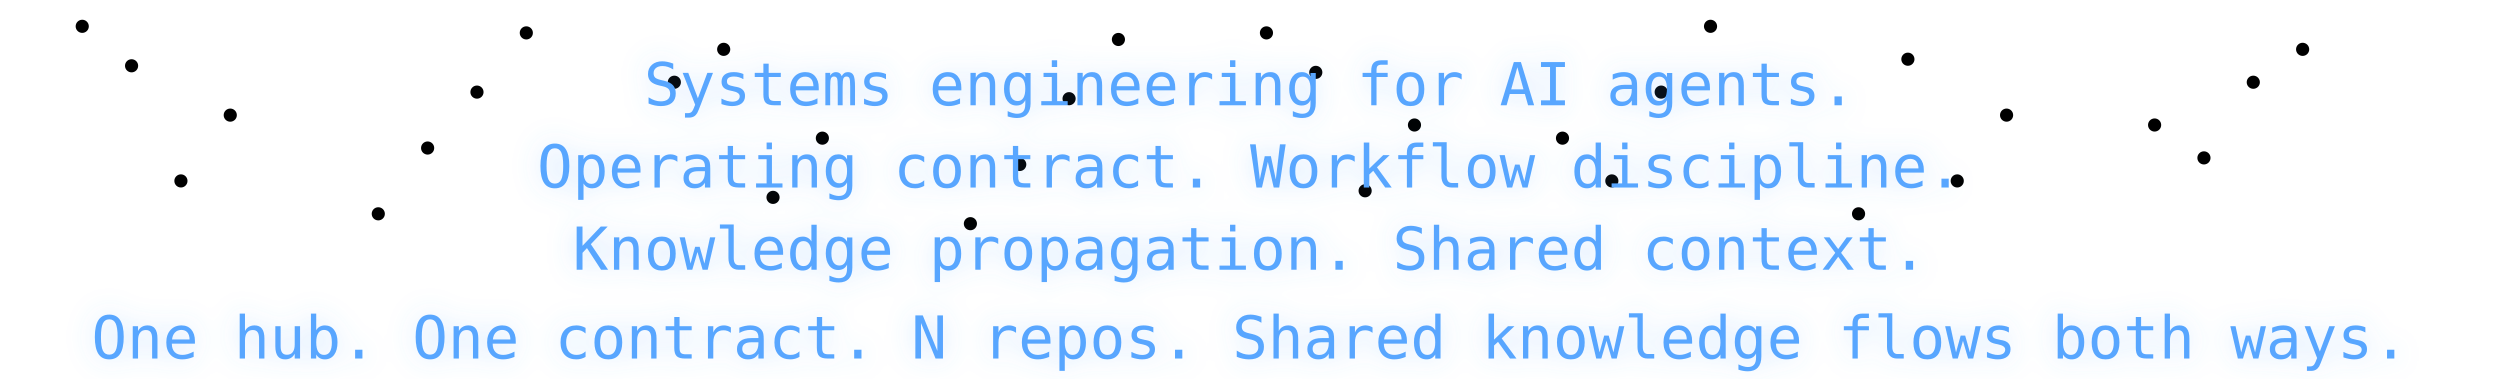
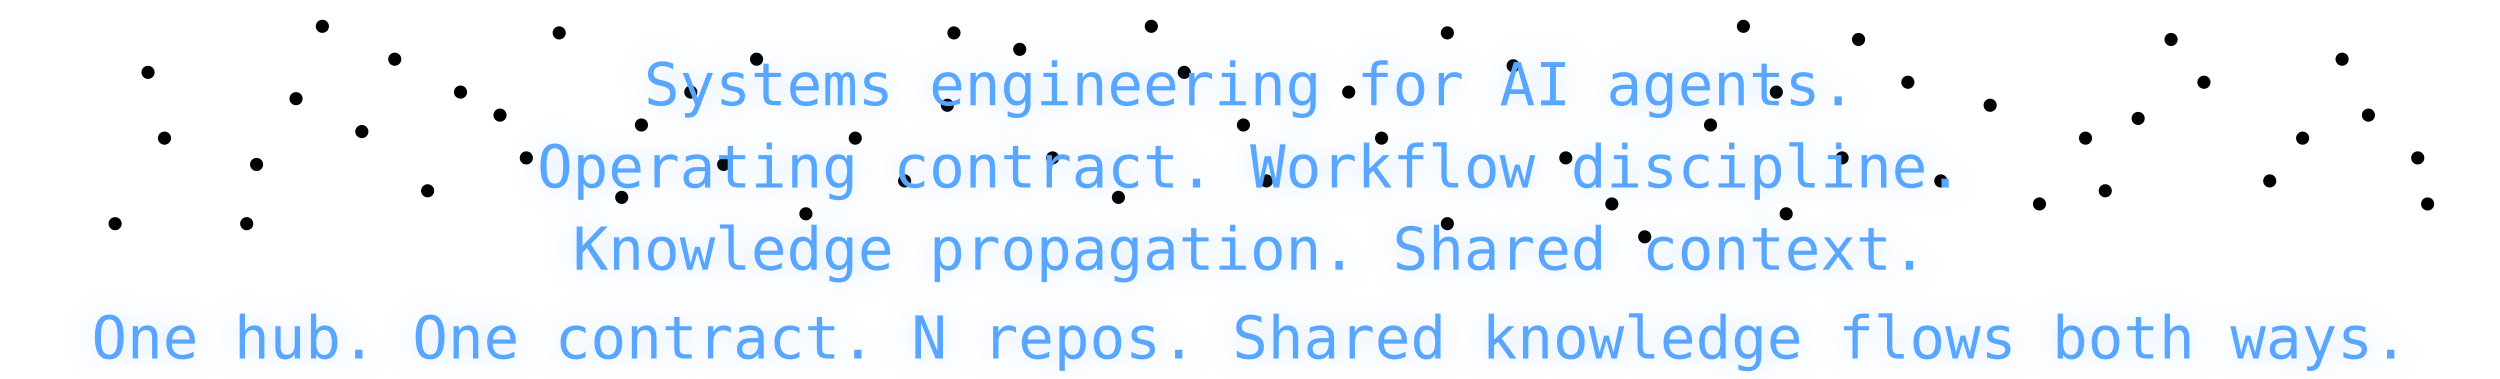
<svg xmlns="http://www.w3.org/2000/svg" viewBox="0 0 760 115" style="background:transparent; font-family:ui-monospace,'Cascadia Code','Fira Code',monospace;">
  <defs>
    <style>
-       /* Each class: 2 blinks per 16s cycle. Each blink is a different color.
-          Every dot gets a unique delay so peaks never overlap. */
+       /* 8 classes, each with 4 pulses per 8s cycle. Each pulse has a different
+          size AND a different colour. Random positions → no wave pattern. */
+       /* pa: big-green, med-purple, sm-gold, lg-pink */
      @keyframes pa {
-         0%, 46%, 100% { opacity: 0.015; transform: scale(0.15); fill: #58a6ff; }
-         3%            { opacity: 0.4;    transform: scale(0.6);  fill: #3fb950; }
-         5%            { opacity: 0.85;   transform: scale(1.6);  fill: #3fb950; }
-         8%            { opacity: 0.1;    transform: scale(0.4);  fill: #3fb950; }
-         49%           { opacity: 0.35;   transform: scale(0.5);  fill: #bc8cff; }
-         51%           { opacity: 0.8;    transform: scale(1.4);  fill: #bc8cff; }
-         54%           { opacity: 0.08;   transform: scale(0.35); fill: #bc8cff; }
-       }
+         0%,97%,100% { opacity: 0.01; transform: scale(0.15); fill: #58a6ff; }
+         4%  { opacity: 0.5;  transform: scale(0.7);  fill: #3fb950; }
+         6%  { opacity: 0.85; transform: scale(2.0);  fill: #3fb950; }
+         9%  { opacity: 0.05; transform: scale(0.25); fill: #3fb950; }
+         28% { opacity: 0.4;  transform: scale(0.5);  fill: #bc8cff; }
+         30% { opacity: 0.7;  transform: scale(1.4);  fill: #bc8cff; }
+         33% { opacity: 0.04; transform: scale(0.2);  fill: #bc8cff; }
+         52% { opacity: 0.35; transform: scale(0.4);  fill: #d29922; }
+         54% { opacity: 0.6;  transform: scale(1.0);  fill: #d29922; }
+         57% { opacity: 0.03; transform: scale(0.2);  fill: #d29922; }
+         76% { opacity: 0.5;  transform: scale(0.7);  fill: #f778ba; }
+         78% { opacity: 0.8;  transform: scale(1.7);  fill: #f778ba; }
+         81% { opacity: 0.04; transform: scale(0.25); fill: #f778ba; }
+       }
+       /* pb: sm-purple, lg-gold, med-pink, big-green */
      @keyframes pb {
-         0%, 46%, 100% { opacity: 0.015; transform: scale(0.15); fill: #58a6ff; }
-         3%            { opacity: 0.35;   transform: scale(0.5);  fill: #d29922; }
-         5%            { opacity: 0.8;    transform: scale(1.4);  fill: #d29922; }
-         8%            { opacity: 0.08;   transform: scale(0.35); fill: #d29922; }
-         49%           { opacity: 0.4;    transform: scale(0.6);  fill: #f778ba; }
-         51%           { opacity: 0.85;   transform: scale(1.6);  fill: #f778ba; }
-         54%           { opacity: 0.1;    transform: scale(0.4);  fill: #f778ba; }
-       }
+         0%,97%,100% { opacity: 0.01; transform: scale(0.15); fill: #58a6ff; }
+         4%  { opacity: 0.35; transform: scale(0.4);  fill: #bc8cff; }
+         6%  { opacity: 0.6;  transform: scale(1.0);  fill: #bc8cff; }
+         9%  { opacity: 0.03; transform: scale(0.2);  fill: #bc8cff; }
+         28% { opacity: 0.5;  transform: scale(0.7);  fill: #d29922; }
+         30% { opacity: 0.85; transform: scale(2.0);  fill: #d29922; }
+         33% { opacity: 0.05; transform: scale(0.25); fill: #d29922; }
+         52% { opacity: 0.4;  transform: scale(0.5);  fill: #f778ba; }
+         54% { opacity: 0.7;  transform: scale(1.4);  fill: #f778ba; }
+         57% { opacity: 0.04; transform: scale(0.2);  fill: #f778ba; }
+         76% { opacity: 0.5;  transform: scale(0.7);  fill: #3fb950; }
+         78% { opacity: 0.8;  transform: scale(1.7);  fill: #3fb950; }
+         81% { opacity: 0.04; transform: scale(0.25); fill: #3fb950; }
+       }
+       /* pc: med-gold, big-pink, sm-green, lg-purple */
      @keyframes pc {
-         0%, 46%, 100% { opacity: 0.015; transform: scale(0.15); fill: #58a6ff; }
-         3%            { opacity: 0.4;    transform: scale(0.6);  fill: #58a6ff; }
-         5%            { opacity: 0.85;   transform: scale(1.6);  fill: #58a6ff; }
-         8%            { opacity: 0.1;    transform: scale(0.4);  fill: #58a6ff; }
-         49%           { opacity: 0.35;   transform: scale(0.5);  fill: #3fb950; }
-         51%           { opacity: 0.8;    transform: scale(1.4);  fill: #3fb950; }
-         54%           { opacity: 0.08;   transform: scale(0.35); fill: #3fb950; }
-       }
+         0%,97%,100% { opacity: 0.01; transform: scale(0.15); fill: #58a6ff; }
+         4%  { opacity: 0.4;  transform: scale(0.5);  fill: #d29922; }
+         6%  { opacity: 0.7;  transform: scale(1.4);  fill: #d29922; }
+         9%  { opacity: 0.04; transform: scale(0.2);  fill: #d29922; }
+         28% { opacity: 0.5;  transform: scale(0.7);  fill: #f778ba; }
+         30% { opacity: 0.85; transform: scale(2.0);  fill: #f778ba; }
+         33% { opacity: 0.05; transform: scale(0.25); fill: #f778ba; }
+         52% { opacity: 0.35; transform: scale(0.4);  fill: #3fb950; }
+         54% { opacity: 0.6;  transform: scale(1.0);  fill: #3fb950; }
+         57% { opacity: 0.03; transform: scale(0.2);  fill: #3fb950; }
+         76% { opacity: 0.5;  transform: scale(0.7);  fill: #bc8cff; }
+         78% { opacity: 0.8;  transform: scale(1.7);  fill: #bc8cff; }
+         81% { opacity: 0.04; transform: scale(0.25); fill: #bc8cff; }
+       }
+       /* pd: lg-pink, sm-green, big-gold, med-purple */
      @keyframes pd {
-         0%, 46%, 100% { opacity: 0.015; transform: scale(0.15); fill: #58a6ff; }
-         3%            { opacity: 0.35;   transform: scale(0.5);  fill: #f778ba; }
-         5%            { opacity: 0.8;    transform: scale(1.4);  fill: #f778ba; }
-         8%            { opacity: 0.08;   transform: scale(0.35); fill: #f778ba; }
-         49%           { opacity: 0.4;    transform: scale(0.6);  fill: #d29922; }
-         51%           { opacity: 0.85;   transform: scale(1.6);  fill: #d29922; }
-         54%           { opacity: 0.1;    transform: scale(0.4);  fill: #d29922; }
+         0%,97%,100% { opacity: 0.01; transform: scale(0.15); fill: #58a6ff; }
+         4%  { opacity: 0.5;  transform: scale(0.7);  fill: #f778ba; }
+         6%  { opacity: 0.85; transform: scale(2.0);  fill: #f778ba; }
+         9%  { opacity: 0.05; transform: scale(0.25); fill: #f778ba; }
+         28% { opacity: 0.35; transform: scale(0.4);  fill: #3fb950; }
+         30% { opacity: 0.6;  transform: scale(1.0);  fill: #3fb950; }
+         33% { opacity: 0.03; transform: scale(0.2);  fill: #3fb950; }
+         52% { opacity: 0.5;  transform: scale(0.7);  fill: #d29922; }
+         54% { opacity: 0.8;  transform: scale(1.7);  fill: #d29922; }
+         57% { opacity: 0.04; transform: scale(0.25); fill: #d29922; }
+         76% { opacity: 0.4;  transform: scale(0.5);  fill: #bc8cff; }
+         78% { opacity: 0.7;  transform: scale(1.4);  fill: #bc8cff; }
+         81% { opacity: 0.04; transform: scale(0.2);  fill: #bc8cff; }
+       }
+       /* pe: sm-green, med-purple, lg-pink, big-gold */
+       @keyframes pe {
+         0%,97%,100% { opacity: 0.01; transform: scale(0.15); fill: #58a6ff; }
+         4%  { opacity: 0.35; transform: scale(0.4);  fill: #3fb950; }
+         6%  { opacity: 0.6;  transform: scale(1.0);  fill: #3fb950; }
+         9%  { opacity: 0.03; transform: scale(0.2);  fill: #3fb950; }
+         28% { opacity: 0.4;  transform: scale(0.5);  fill: #bc8cff; }
+         30% { opacity: 0.7;  transform: scale(1.4);  fill: #bc8cff; }
+         33% { opacity: 0.04; transform: scale(0.2);  fill: #bc8cff; }
+         52% { opacity: 0.5;  transform: scale(0.7);  fill: #f778ba; }
+         54% { opacity: 0.85; transform: scale(2.0);  fill: #f778ba; }
+         57% { opacity: 0.05; transform: scale(0.25); fill: #f778ba; }
+         76% { opacity: 0.5;  transform: scale(0.7);  fill: #d29922; }
+         78% { opacity: 0.8;  transform: scale(1.7);  fill: #d29922; }
+         81% { opacity: 0.04; transform: scale(0.25); fill: #d29922; }
+       }
+       /* pf: big-blue, sm-gold, med-green, lg-pink */
+       @keyframes pf {
+         0%,97%,100% { opacity: 0.01; transform: scale(0.15); fill: #58a6ff; }
+         4%  { opacity: 0.5;  transform: scale(0.7);  fill: #58a6ff; }
+         6%  { opacity: 0.85; transform: scale(2.0);  fill: #58a6ff; }
+         9%  { opacity: 0.05; transform: scale(0.25); fill: #58a6ff; }
+         28% { opacity: 0.35; transform: scale(0.4);  fill: #d29922; }
+         30% { opacity: 0.6;  transform: scale(1.0);  fill: #d29922; }
+         33% { opacity: 0.03; transform: scale(0.2);  fill: #d29922; }
+         52% { opacity: 0.4;  transform: scale(0.5);  fill: #3fb950; }
+         54% { opacity: 0.7;  transform: scale(1.4);  fill: #3fb950; }
+         57% { opacity: 0.04; transform: scale(0.2);  fill: #3fb950; }
+         76% { opacity: 0.5;  transform: scale(0.7);  fill: #f778ba; }
+         78% { opacity: 0.8;  transform: scale(1.7);  fill: #f778ba; }
+         81% { opacity: 0.04; transform: scale(0.25); fill: #f778ba; }
+       }
+       /* pg: med-blue, lg-green, sm-purple, big-gold */
+       @keyframes pg {
+         0%,97%,100% { opacity: 0.01; transform: scale(0.15); fill: #58a6ff; }
+         4%  { opacity: 0.4;  transform: scale(0.5);  fill: #58a6ff; }
+         6%  { opacity: 0.7;  transform: scale(1.4);  fill: #58a6ff; }
+         9%  { opacity: 0.04; transform: scale(0.2);  fill: #58a6ff; }
+         28% { opacity: 0.5;  transform: scale(0.7);  fill: #3fb950; }
+         30% { opacity: 0.85; transform: scale(2.0);  fill: #3fb950; }
+         33% { opacity: 0.05; transform: scale(0.25); fill: #3fb950; }
+         52% { opacity: 0.35; transform: scale(0.4);  fill: #bc8cff; }
+         54% { opacity: 0.6;  transform: scale(1.0);  fill: #bc8cff; }
+         57% { opacity: 0.03; transform: scale(0.2);  fill: #bc8cff; }
+         76% { opacity: 0.5;  transform: scale(0.7);  fill: #d29922; }
+         78% { opacity: 0.8;  transform: scale(1.7);  fill: #d29922; }
+         81% { opacity: 0.04; transform: scale(0.25); fill: #d29922; }
+       }
+       /* ph: sm-pink, big-blue, med-gold, lg-green */
+       @keyframes ph {
+         0%,97%,100% { opacity: 0.01; transform: scale(0.15); fill: #58a6ff; }
+         4%  { opacity: 0.35; transform: scale(0.4);  fill: #f778ba; }
+         6%  { opacity: 0.6;  transform: scale(1.0);  fill: #f778ba; }
+         9%  { opacity: 0.03; transform: scale(0.2);  fill: #f778ba; }
+         28% { opacity: 0.5;  transform: scale(0.7);  fill: #58a6ff; }
+         30% { opacity: 0.85; transform: scale(2.0);  fill: #58a6ff; }
+         33% { opacity: 0.05; transform: scale(0.25); fill: #58a6ff; }
+         52% { opacity: 0.4;  transform: scale(0.5);  fill: #d29922; }
+         54% { opacity: 0.7;  transform: scale(1.4);  fill: #d29922; }
+         57% { opacity: 0.04; transform: scale(0.2);  fill: #d29922; }
+         76% { opacity: 0.5;  transform: scale(0.7);  fill: #3fb950; }
+         78% { opacity: 0.8;  transform: scale(1.7);  fill: #3fb950; }
+         81% { opacity: 0.04; transform: scale(0.25); fill: #3fb950; }
      }

-       /* 32 dots × 2 blinks = 64 events spread over 16s → ~4s between events per dot.
-          Unique delays ensure no two dots peak at the same moment. */
-       .d01, .d09, .d17, .d25 { transform-box: fill-box; transform-origin: center; }
-       .d02, .d10, .d18, .d26 { transform-box: fill-box; transform-origin: center; }
-       .d03, .d11, .d19, .d27 { transform-box: fill-box; transform-origin: center; }
-       .d04, .d12, .d20, .d28 { transform-box: fill-box; transform-origin: center; }
-       .d05, .d13, .d21, .d29 { transform-box: fill-box; transform-origin: center; }
-       .d06, .d14, .d22, .d30 { transform-box: fill-box; transform-origin: center; }
-       .d07, .d15, .d23, .d31 { transform-box: fill-box; transform-origin: center; }
-       .d08, .d16, .d24, .d32 { transform-box: fill-box; transform-origin: center; }
+       .pa, .pb, .pc, .pd, .pe, .pf, .pg, .ph { transform-box: fill-box; transform-origin: center; }
+       .pa { animation: pa 8.0s ease-in-out infinite; }
+       .pb { animation: pb 8.0s ease-in-out infinite; }
+       .pc { animation: pc 8.0s ease-in-out infinite; }
+       .pd { animation: pd 8.0s ease-in-out infinite; }
+       .pe { animation: pe 8.0s ease-in-out infinite; }
+       .pf { animation: pf 8.0s ease-in-out infinite; }
+       .pg { animation: pg 8.0s ease-in-out infinite; }
+       .ph { animation: ph 8.0s ease-in-out infinite; }

-       .d01 { animation: pa 16s ease-in-out infinite; animation-delay: -16.0s; }
-       .d02 { animation: pa 16s ease-in-out infinite; animation-delay: -15.5s; }
-       .d03 { animation: pa 16s ease-in-out infinite; animation-delay: -15.0s; }
-       .d04 { animation: pa 16s ease-in-out infinite; animation-delay: -14.5s; }
-       .d05 { animation: pa 16s ease-in-out infinite; animation-delay: -14.0s; }
-       .d06 { animation: pa 16s ease-in-out infinite; animation-delay: -13.5s; }
-       .d07 { animation: pa 16s ease-in-out infinite; animation-delay: -13.0s; }
-       .d08 { animation: pa 16s ease-in-out infinite; animation-delay: -12.5s; }
-       .d09 { animation: pb 16s ease-in-out infinite; animation-delay: -16.0s; }
-       .d10 { animation: pb 16s ease-in-out infinite; animation-delay: -15.5s; }
-       .d11 { animation: pb 16s ease-in-out infinite; animation-delay: -15.0s; }
-       .d12 { animation: pb 16s ease-in-out infinite; animation-delay: -14.5s; }
-       .d13 { animation: pb 16s ease-in-out infinite; animation-delay: -14.0s; }
-       .d14 { animation: pb 16s ease-in-out infinite; animation-delay: -13.5s; }
-       .d15 { animation: pb 16s ease-in-out infinite; animation-delay: -13.0s; }
-       .d16 { animation: pb 16s ease-in-out infinite; animation-delay: -12.5s; }
-       .d17 { animation: pc 16s ease-in-out infinite; animation-delay: -15.75s; }
-       .d18 { animation: pc 16s ease-in-out infinite; animation-delay: -15.25s; }
-       .d19 { animation: pc 16s ease-in-out infinite; animation-delay: -14.75s; }
-       .d20 { animation: pc 16s ease-in-out infinite; animation-delay: -14.25s; }
-       .d21 { animation: pc 16s ease-in-out infinite; animation-delay: -13.75s; }
-       .d22 { animation: pc 16s ease-in-out infinite; animation-delay: -13.25s; }
-       .d23 { animation: pc 16s ease-in-out infinite; animation-delay: -12.75s; }
-       .d24 { animation: pc 16s ease-in-out infinite; animation-delay: -12.25s; }
-       .d25 { animation: pd 16s ease-in-out infinite; animation-delay: -15.5s; }
-       .d26 { animation: pd 16s ease-in-out infinite; animation-delay: -15.0s; }
-       .d27 { animation: pd 16s ease-in-out infinite; animation-delay: -14.5s; }
-       .d28 { animation: pd 16s ease-in-out infinite; animation-delay: -14.0s; }
-       .d29 { animation: pd 16s ease-in-out infinite; animation-delay: -13.5s; }
-       .d30 { animation: pd 16s ease-in-out infinite; animation-delay: -13.0s; }
-       .d31 { animation: pd 16s ease-in-out infinite; animation-delay: -12.5s; }
-       .d32 { animation: pd 16s ease-in-out infinite; animation-delay: -12.0s; }
- 
-       @keyframes fade1 {
-         0%   { opacity: 0; } 12%  { opacity: 0; } 16%  { opacity: 1; }
-         75%  { opacity: 1; } 85%  { opacity: 0; } 100% { opacity: 0; }
-       }
+       @keyframes fade1 { 0%{opacity:0}12%{opacity:0}16%{opacity:1}75%{opacity:1}85%{opacity:0}100%{opacity:0} }
      .fade1 { animation: fade1 14s ease-in-out infinite; }
-       @keyframes fade2 {
-         0%   { opacity: 0; } 28%  { opacity: 0; } 32%  { opacity: 1; }
-         75%  { opacity: 1; } 85%  { opacity: 0; } 100% { opacity: 0; }
-       }
+       @keyframes fade2 { 0%{opacity:0}28%{opacity:0}32%{opacity:1}75%{opacity:1}85%{opacity:0}100%{opacity:0} }
      .fade2 { animation: fade2 14s ease-in-out infinite; }
-       @keyframes fade3 {
-         0%   { opacity: 0; } 44%  { opacity: 0; } 48%  { opacity: 1; }
-         75%  { opacity: 1; } 85%  { opacity: 0; } 100% { opacity: 0; }
-       }
+       @keyframes fade3 { 0%{opacity:0}44%{opacity:0}48%{opacity:1}75%{opacity:1}85%{opacity:0}100%{opacity:0} }
      .fade3 { animation: fade3 14s ease-in-out infinite; }
-       @keyframes fade4 {
-         0%   { opacity: 0; } 60%  { opacity: 0; } 64%  { opacity: 1; }
-         75%  { opacity: 1; } 85%  { opacity: 0; } 100% { opacity: 0; }
-       }
+       @keyframes fade4 { 0%{opacity:0}60%{opacity:0}64%{opacity:1}75%{opacity:1}85%{opacity:0}100%{opacity:0} }
      .fade4 { animation: fade4 14s ease-in-out infinite; }
      .text-layer { filter: drop-shadow(0 0 4px rgba(88,166,255,0.3)); }
    </style>
  </defs>
  <g>
-     <circle cx="40" cy="20" r="2.0" class="d01" />
-     <circle cx="130" cy="45" r="2.0" class="d02" />
-     <circle cx="220" cy="15" r="2.0" class="d03" />
-     <circle cx="310" cy="50" r="2.0" class="d04" />
-     <circle cx="400" cy="22" r="2.0" class="d05" />
-     <circle cx="490" cy="55" r="2.0" class="d06" />
-     <circle cx="580" cy="18" r="2.0" class="d07" />
-     <circle cx="670" cy="48" r="2.0" class="d08" />
-     <circle cx="70" cy="35" r="2.0" class="d09" />
-     <circle cx="160" cy="10" r="2.0" class="d10" />
-     <circle cx="250" cy="42" r="2.0" class="d11" />
-     <circle cx="340" cy="12" r="2.0" class="d12" />
-     <circle cx="430" cy="38" r="2.0" class="d13" />
-     <circle cx="520" cy="8" r="2.0" class="d14" />
-     <circle cx="610" cy="35" r="2.0" class="d15" />
-     <circle cx="700" cy="15" r="2.0" class="d16" />
-     <circle cx="55" cy="55" r="2.0" class="d17" />
-     <circle cx="145" cy="28" r="2.0" class="d18" />
-     <circle cx="235" cy="60" r="2.0" class="d19" />
-     <circle cx="325" cy="30" r="2.0" class="d20" />
-     <circle cx="415" cy="58" r="2.0" class="d21" />
-     <circle cx="505" cy="28" r="2.0" class="d22" />
-     <circle cx="595" cy="55" r="2.0" class="d23" />
-     <circle cx="685" cy="25" r="2.0" class="d24" />
-     <circle cx="25" cy="8" r="2.0" class="d25" />
-     <circle cx="115" cy="65" r="2.0" class="d26" />
-     <circle cx="205" cy="25" r="2.0" class="d27" />
-     <circle cx="295" cy="68" r="2.0" class="d28" />
-     <circle cx="385" cy="10" r="2.0" class="d29" />
-     <circle cx="475" cy="42" r="2.0" class="d30" />
-     <circle cx="565" cy="65" r="2.0" class="d31" />
-     <circle cx="655" cy="38" r="2.0" class="d32" />
+     <circle cx="45" cy="22" r="2.0" class="pa" />
+     <circle cx="712" cy="18" r="2.0" class="pb" />
+     <circle cx="189" cy="60" r="2.0" class="pc" />
+     <circle cx="634" cy="42" r="2.0" class="pd" />
+     <circle cx="98" cy="8" r="2.0" class="pe" />
+     <circle cx="543" cy="65" r="2.0" class="pf" />
+     <circle cx="310" cy="15" r="2.0" class="pg" />
+     <circle cx="476" cy="48" r="2.0" class="ph" />
+     <circle cx="152" cy="35" r="2.0" class="pa" />
+     <circle cx="690" cy="55" r="2.0" class="pb" />
+     <circle cx="260" cy="42" r="2.0" class="pc" />
+     <circle cx="565" cy="12" r="2.0" class="pd" />
+     <circle cx="78" cy="50" r="2.0" class="pe" />
+     <circle cx="410" cy="28" r="2.0" class="pf" />
+     <circle cx="340" cy="60" r="2.0" class="pg" />
+     <circle cx="605" cy="32" r="2.0" class="ph" />
+     <circle cx="230" cy="18" r="2.0" class="pa" />
+     <circle cx="520" cy="38" r="2.0" class="pb" />
+     <circle cx="130" cy="58" r="2.0" class="pc" />
+     <circle cx="670" cy="25" r="2.0" class="pd" />
+     <circle cx="35" cy="68" r="2.0" class="pe" />
+     <circle cx="440" cy="10" r="2.0" class="pf" />
+     <circle cx="288" cy="32" r="2.0" class="pg" />
+     <circle cx="735" cy="48" r="2.0" class="ph" />
+     <circle cx="170" cy="10" r="2.0" class="pa" />
+     <circle cx="490" cy="62" r="2.0" class="pb" />
+     <circle cx="360" cy="22" r="2.0" class="pc" />
+     <circle cx="110" cy="40" r="2.0" class="pd" />
+     <circle cx="640" cy="58" r="2.0" class="pe" />
+     <circle cx="220" cy="50" r="2.0" class="pf" />
+     <circle cx="580" cy="25" r="2.0" class="pg" />
+     <circle cx="75" cy="68" r="2.0" class="ph" />
+     <circle cx="530" cy="8" r="2.0" class="pa" />
+     <circle cx="320" cy="48" r="2.0" class="pb" />
+     <circle cx="650" cy="36" r="2.0" class="pc" />
+     <circle cx="245" cy="65" r="2.0" class="pd" />
+     <circle cx="460" cy="20" r="2.0" class="pe" />
+     <circle cx="140" cy="28" r="2.0" class="pf" />
+     <circle cx="700" cy="42" r="2.0" class="pg" />
+     <circle cx="385" cy="55" r="2.0" class="ph" />
+     <circle cx="500" cy="72" r="2.0" class="pa" />
+     <circle cx="195" cy="38" r="2.0" class="pb" />
+     <circle cx="560" cy="48" r="2.0" class="pc" />
+     <circle cx="90" cy="30" r="2.0" class="pd" />
+     <circle cx="420" cy="42" r="2.0" class="pe" />
+     <circle cx="660" cy="12" r="2.0" class="pf" />
+     <circle cx="275" cy="55" r="2.0" class="pg" />
+     <circle cx="350" cy="8" r="2.0" class="ph" />
+     <circle cx="160" cy="48" r="2.0" class="pa" />
+     <circle cx="620" cy="62" r="2.0" class="pb" />
+     <circle cx="440" cy="68" r="2.0" class="pc" />
+     <circle cx="290" cy="10" r="2.0" class="pd" />
+     <circle cx="540" cy="28" r="2.0" class="pe" />
+     <circle cx="120" cy="18" r="2.0" class="pf" />
+     <circle cx="720" cy="35" r="2.0" class="pg" />
+     <circle cx="50" cy="42" r="2.0" class="ph" />
+     <circle cx="378" cy="38" r="2.0" class="pa" />
+     <circle cx="210" cy="28" r="2.0" class="pb" />
+     <circle cx="590" cy="55" r="2.0" class="pc" />
+     <circle cx="738" cy="62" r="2.0" class="pd" />
  </g>
  <g class="text-layer">
    <g class="fade1">
      <text x="380" y="32" fill="#58a6ff" font-size="18" text-anchor="middle">Systems engineering for AI agents.</text>
    </g>
    <g class="fade2">
      <text x="380" y="57" fill="#58a6ff" font-size="18" text-anchor="middle">Operating contract. Workflow discipline.</text>
    </g>
    <g class="fade3">
      <text x="380" y="82" fill="#58a6ff" font-size="18" text-anchor="middle">Knowledge propagation. Shared context.</text>
    </g>
    <g class="fade4">
      <text x="380" y="109" fill="#58a6ff" font-size="18" text-anchor="middle">One hub. One contract. N repos. Shared knowledge flows both ways.</text>
    </g>
  </g>
</svg>
